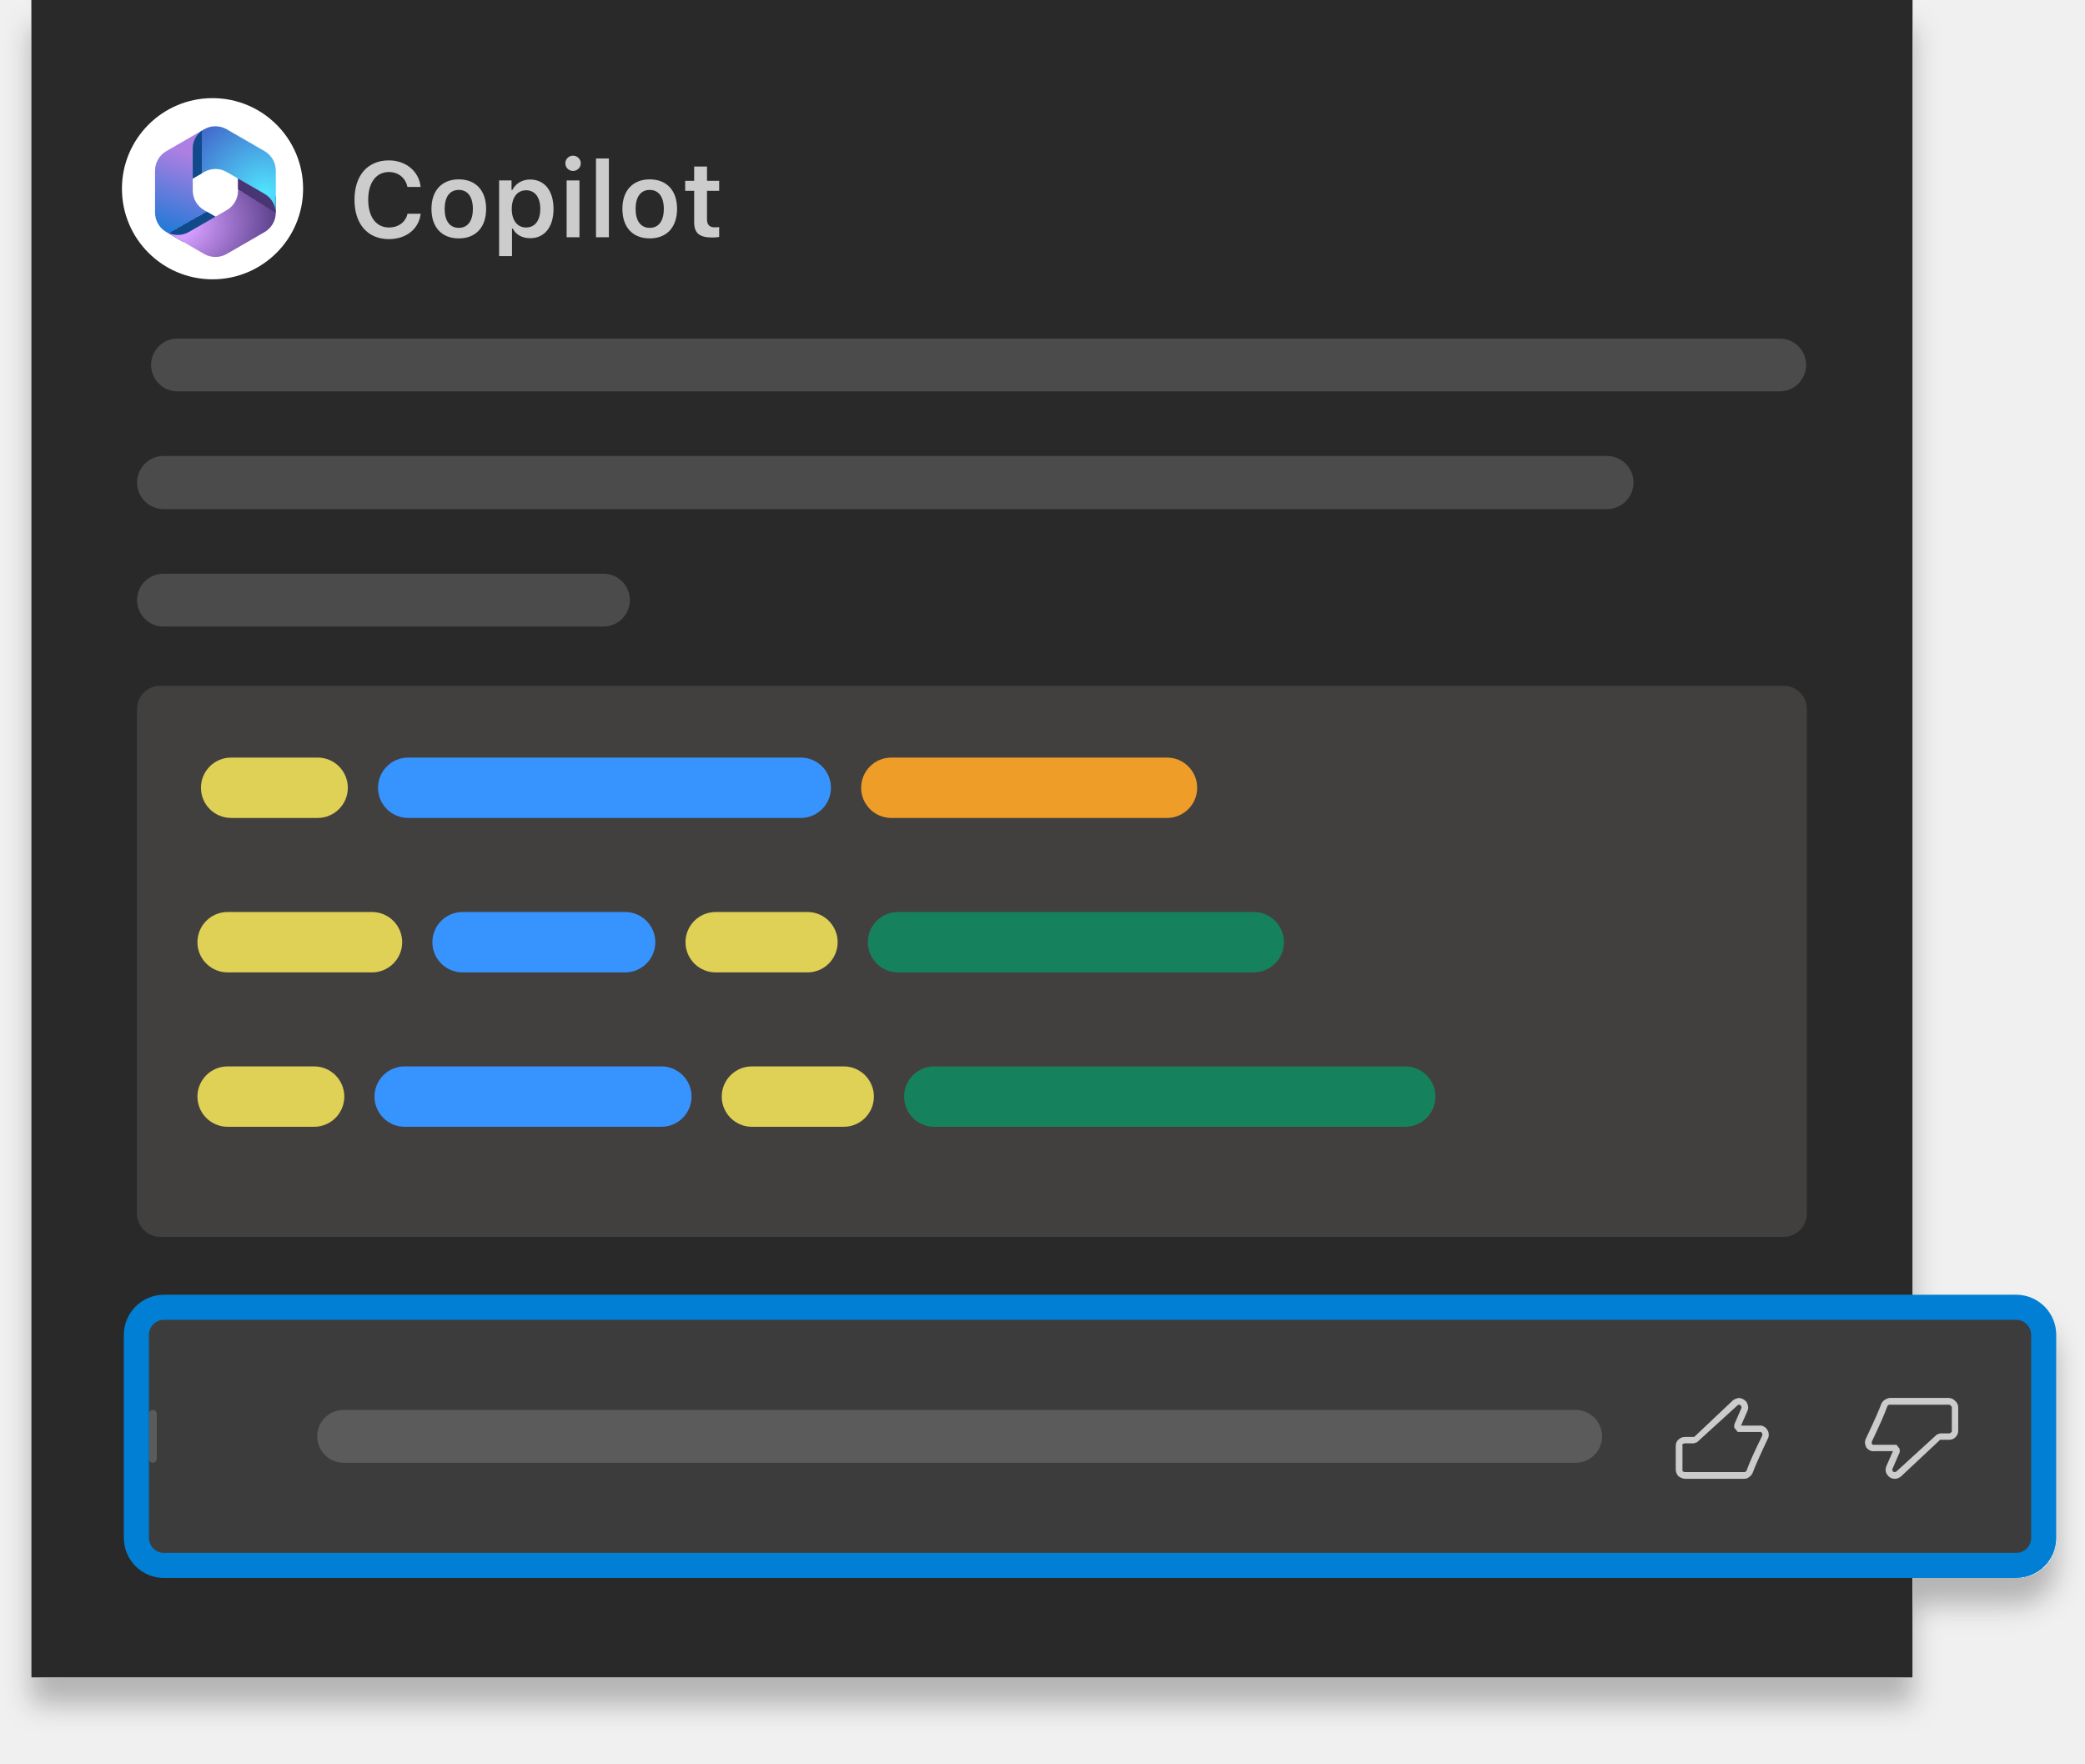
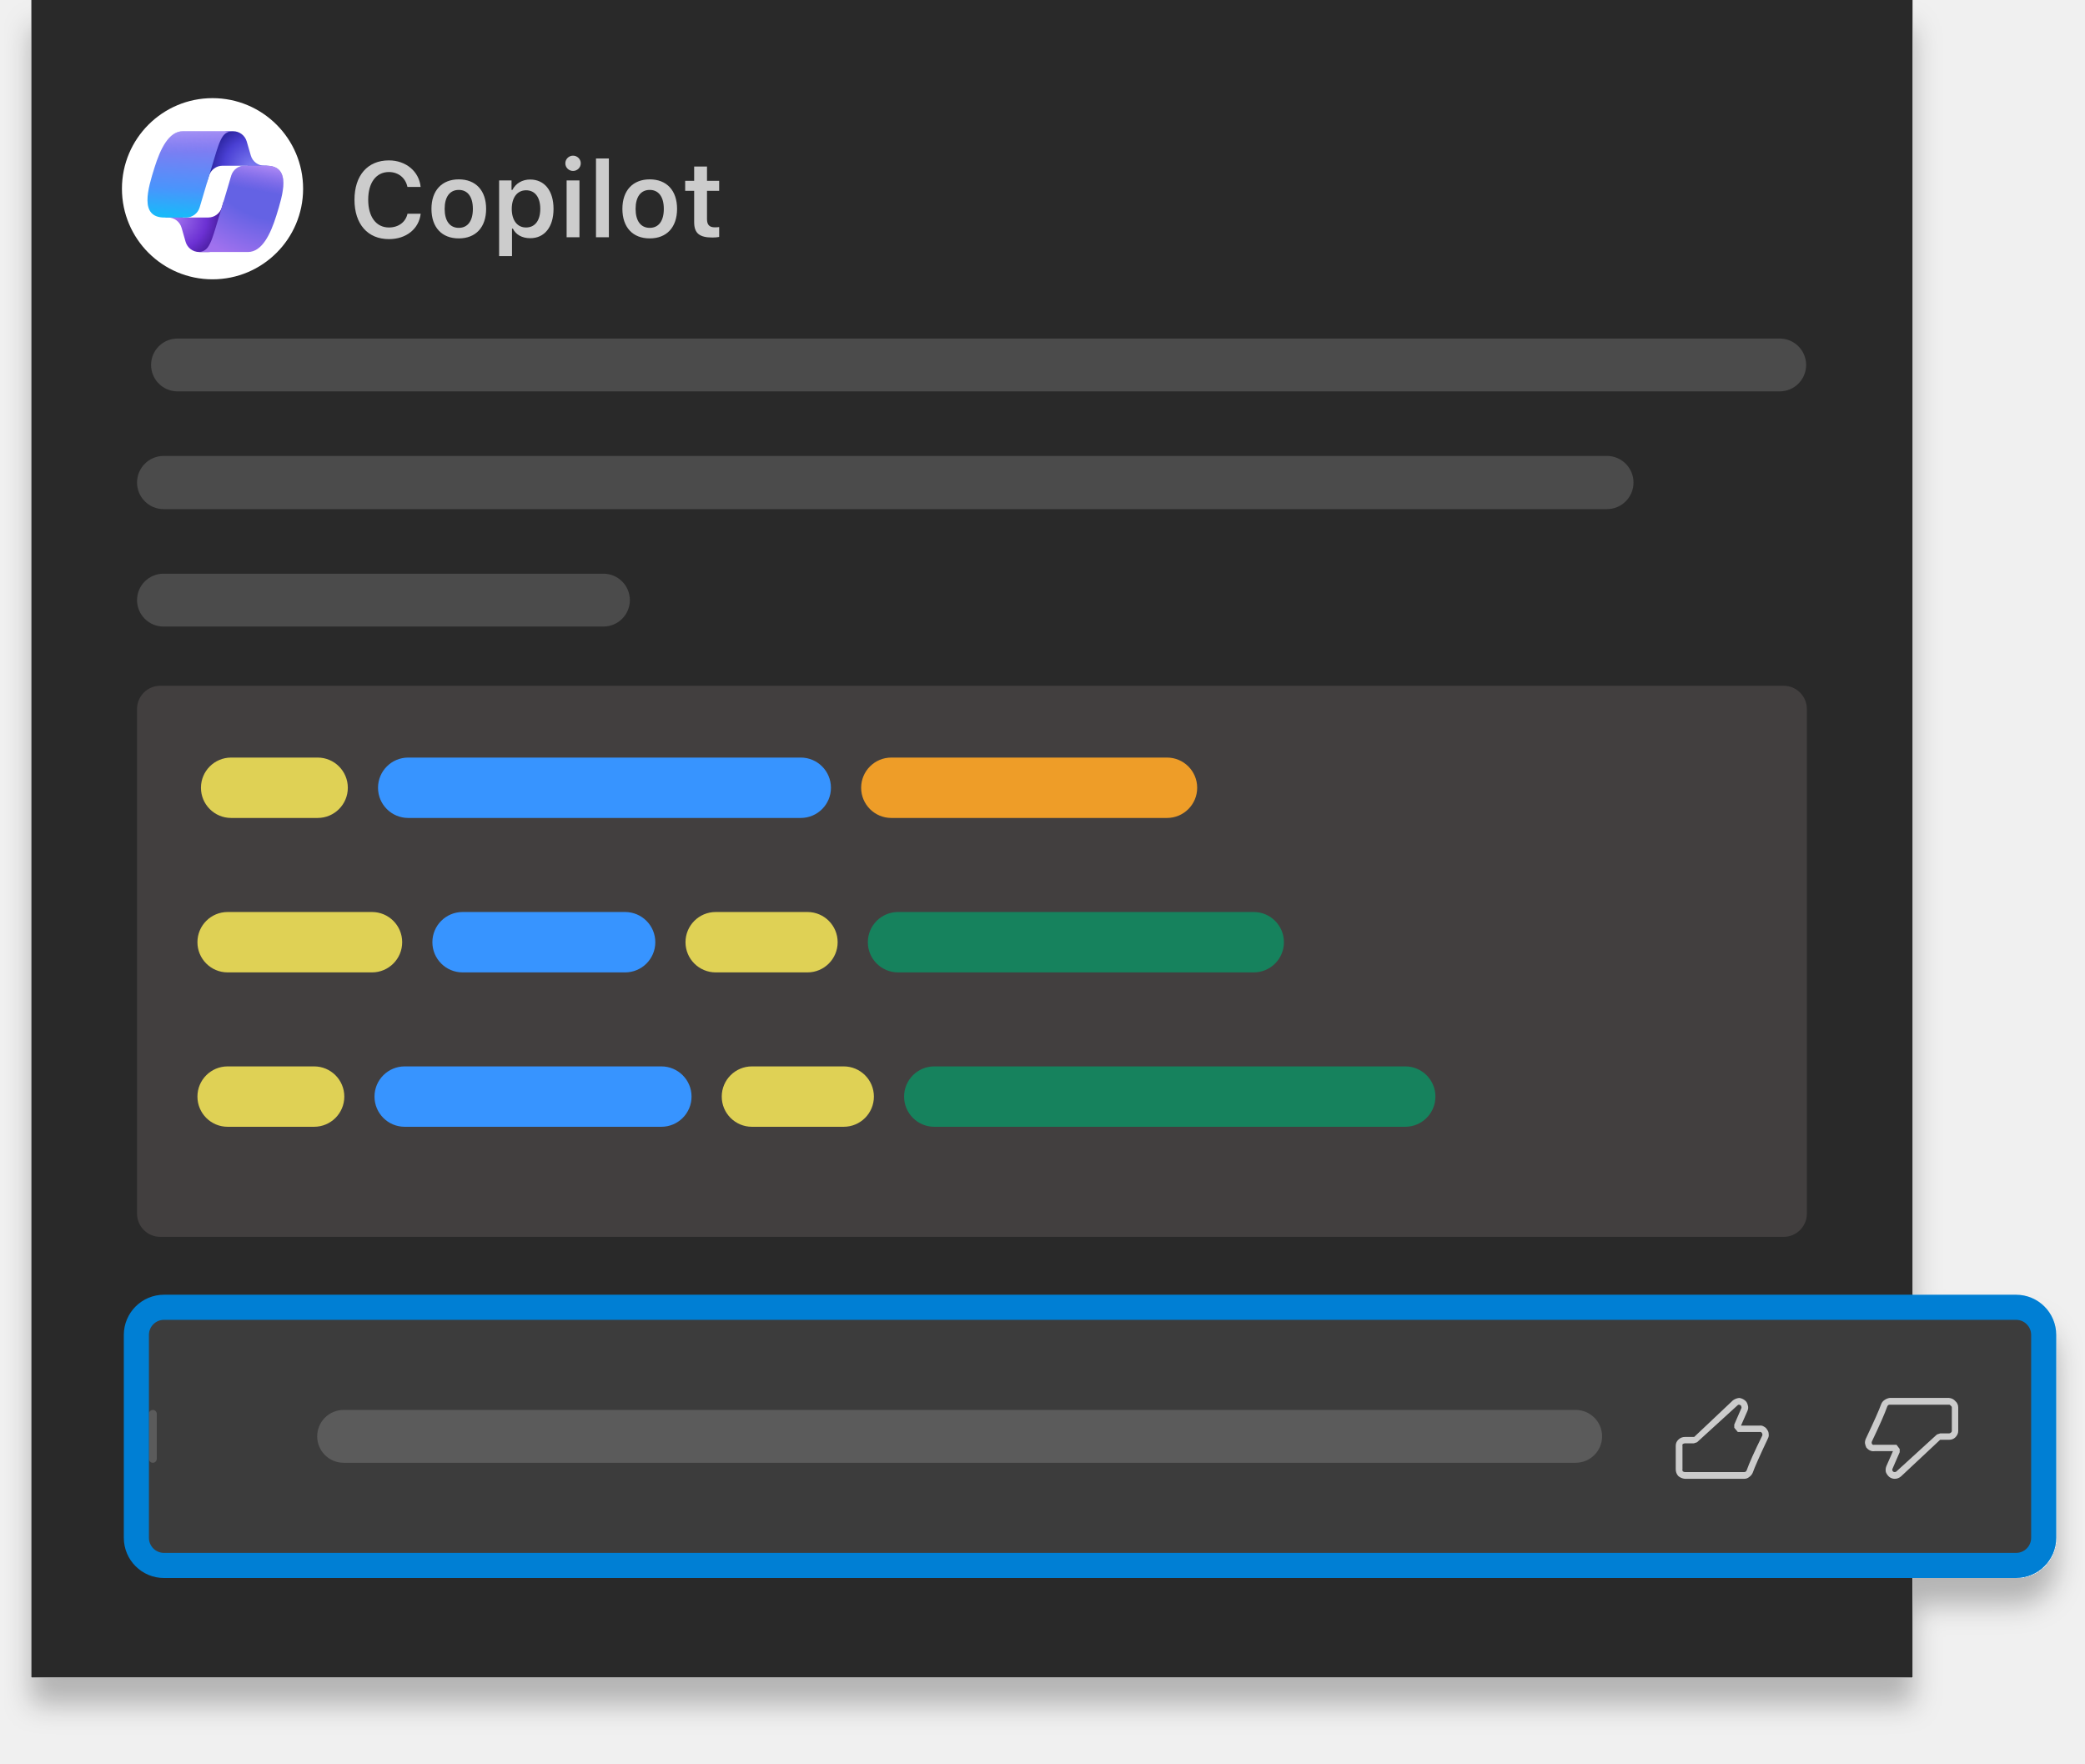
<svg xmlns="http://www.w3.org/2000/svg" width="266" height="225" viewBox="0 0 266 225" fill="none">
  <g filter="url(#filter0_d_6054_302632)">
    <rect width="240" height="214" transform="translate(4)" fill="#292929" />
    <rect x="15.557" y="12.52" width="23.113" height="23.113" rx="11.557" fill="white" />
-     <path d="M25.746 16.664L21.223 19.276C20.329 19.792 19.779 20.746 19.779 21.778V27.11C19.779 28.142 20.329 29.095 21.223 29.611L23.407 30.873L23.622 30.222L27.712 27.773L26.038 26.806C25.145 26.29 24.594 25.336 24.594 24.304V22.781L25.043 22.209L26.52 21.065V17.702L25.869 16.751L25.158 17.258C25.322 17.035 25.52 16.834 25.746 16.664Z" fill="url(#paint0_linear_6054_302632)" />
-     <path d="M25.746 16.664L21.223 19.276C20.329 19.792 19.779 20.746 19.779 21.778V27.11C19.779 28.142 20.329 29.095 21.223 29.611L23.407 30.873L23.622 30.222L27.712 27.773L26.038 26.806C25.145 26.29 24.594 25.336 24.594 24.304V22.781L25.043 22.209L26.52 21.065V17.702L25.869 16.751L25.158 17.258C25.322 17.035 25.52 16.834 25.746 16.664Z" fill="url(#paint1_linear_6054_302632)" />
-     <path d="M30.371 22.148V24.306C30.371 25.338 29.82 26.292 28.927 26.808L24.111 29.589C23.217 30.106 22.116 30.106 21.222 29.589L20.93 29.421C21.022 29.49 21.12 29.555 21.222 29.614L26.037 32.395C26.931 32.911 28.033 32.911 28.927 32.395L33.742 29.614C34.636 29.098 35.186 28.144 35.186 27.112V25.108L30.371 22.148Z" fill="url(#paint2_radial_6054_302632)" />
-     <path d="M30.371 22.148V24.306C30.371 25.338 29.82 26.292 28.927 26.808L24.111 29.589C23.217 30.106 22.116 30.106 21.222 29.589L20.93 29.421C21.022 29.49 21.12 29.555 21.222 29.614L26.037 32.395C26.931 32.911 28.033 32.911 28.927 32.395L33.742 29.614C34.636 29.098 35.186 28.144 35.186 27.112V25.108L30.371 22.148Z" fill="url(#paint3_linear_6054_302632)" />
-     <path d="M25.745 16.664L26.038 16.495C26.933 15.978 28.034 15.978 28.928 16.495L33.743 19.275C34.637 19.791 35.188 20.745 35.188 21.777V27.109C35.188 27.129 35.188 27.149 35.187 27.169C35.166 26.159 34.62 25.232 33.743 24.726L28.928 21.945C28.034 21.429 26.933 21.429 26.038 21.945L24.594 22.779V18.972C24.594 18.058 25.026 17.206 25.745 16.664Z" fill="url(#paint4_radial_6054_302632)" />
-     <path d="M25.745 16.664L26.038 16.495C26.933 15.978 28.034 15.978 28.928 16.495L33.743 19.275C34.637 19.791 35.188 20.745 35.188 21.777V27.109C35.188 27.129 35.188 27.149 35.187 27.169C35.166 26.159 34.62 25.232 33.743 24.726L28.928 21.945C28.034 21.429 26.933 21.429 26.038 21.945L24.594 22.779V18.972C24.594 18.058 25.026 17.206 25.745 16.664Z" fill="url(#paint5_linear_6054_302632)" />
-     <path d="M19.779 27.169C19.779 27.169 19.779 27.169 19.779 27.169Z" fill="url(#paint6_radial_6054_302632)" />
-     <path d="M19.779 27.169C19.779 27.169 19.779 27.169 19.779 27.169Z" fill="url(#paint7_linear_6054_302632)" />
+     <path d="M31.474 18.04C31.249 17.27 30.543 16.74 29.74 16.74L29.161 16.74C28.298 16.74 27.556 17.351 27.39 18.198L26.379 23.337L26.665 22.414C26.9 21.658 27.599 21.143 28.39 21.143L31.562 21.143L32.91 22.271L34.111 21.143H33.734C32.931 21.143 32.225 20.613 32 19.843L31.474 18.04Z" fill="url(#paint0_radial_6054_302632)" />
+     <path d="M23.678 30.844C23.901 31.618 24.608 32.151 25.414 32.151H26.592C27.564 32.151 28.362 31.381 28.397 30.41L28.571 25.547L28.294 26.464C28.064 27.227 27.361 27.748 26.565 27.748L23.374 27.748L22.041 26.896L21.058 27.748H21.428C22.234 27.748 22.942 28.281 23.164 29.055L23.678 30.844Z" fill="url(#paint1_radial_6054_302632)" />
+     <path d="M29.65 16.74H23.33C21.524 16.74 20.44 19.049 19.718 21.358C18.862 24.093 17.743 27.752 20.982 27.752H23.738C24.539 27.752 25.244 27.226 25.471 26.457C25.946 24.849 26.774 22.058 27.426 19.931C27.758 18.848 28.034 17.917 28.458 17.337C28.696 17.012 29.093 16.74 29.65 16.74Z" fill="url(#paint2_linear_6054_302632)" />
+     <path d="M29.65 16.74H23.33C21.524 16.74 20.44 19.049 19.718 21.358C18.862 24.093 17.743 27.752 20.982 27.752H23.738C24.539 27.752 25.244 27.226 25.471 26.457C25.946 24.849 26.774 22.058 27.426 19.931C27.758 18.848 28.034 17.917 28.458 17.337C28.696 17.012 29.093 16.74 29.65 16.74Z" fill="url(#paint3_linear_6054_302632)" fill-opacity="0.4" />
+     <path d="M25.315 32.149H31.635C33.441 32.149 34.524 29.84 35.246 27.532C36.102 24.798 37.222 21.141 33.982 21.141H31.227C30.426 21.141 29.721 21.667 29.494 22.435C29.018 24.043 28.19 26.833 27.539 28.958C27.207 30.042 26.93 30.972 26.506 31.552C26.268 31.877 25.872 32.149 25.315 32.149Z" fill="url(#paint4_radial_6054_302632)" />
+     <path d="M25.315 32.149H31.635C33.441 32.149 34.524 29.84 35.246 27.532C36.102 24.798 37.222 21.141 33.982 21.141H31.227C30.426 21.141 29.721 21.667 29.494 22.435C29.018 24.043 28.19 26.833 27.539 28.958C27.207 30.042 26.93 30.972 26.506 31.552C26.268 31.877 25.872 32.149 25.315 32.149Z" fill="url(#paint5_linear_6054_302632)" />
    <path d="M49.62 30.506C46.908 30.506 45.224 28.584 45.224 25.487C45.224 22.377 46.901 20.461 49.613 20.461C51.788 20.461 53.466 21.867 53.664 23.849H51.98C51.742 22.696 50.82 21.946 49.613 21.946C47.989 21.946 46.974 23.306 46.974 25.48C46.974 27.662 47.989 29.021 49.62 29.021C50.833 29.021 51.755 28.338 51.987 27.264H53.671C53.446 29.2 51.828 30.506 49.62 30.506ZM58.531 30.413C56.356 30.413 55.044 28.994 55.044 26.641C55.044 24.307 56.376 22.881 58.531 22.881C60.693 22.881 62.019 24.3 62.019 26.641C62.019 28.994 60.699 30.413 58.531 30.413ZM58.531 29.067C59.678 29.067 60.328 28.179 60.328 26.647C60.328 25.116 59.672 24.227 58.531 24.227C57.384 24.227 56.728 25.116 56.728 26.647C56.728 28.179 57.384 29.067 58.531 29.067ZM67.628 22.901C69.465 22.901 70.618 24.327 70.618 26.647C70.618 28.948 69.478 30.387 67.648 30.387C66.607 30.387 65.805 29.936 65.433 29.167H65.321V32.674H63.676V23.02H65.261V24.221H65.374C65.791 23.398 66.634 22.901 67.628 22.901ZM67.111 29.021C68.251 29.021 68.928 28.133 68.928 26.647C68.928 25.162 68.245 24.274 67.118 24.274C65.997 24.274 65.294 25.182 65.288 26.647C65.294 28.113 65.99 29.021 67.111 29.021ZM73.105 21.807C72.568 21.807 72.124 21.376 72.124 20.832C72.124 20.295 72.568 19.858 73.105 19.858C73.649 19.858 74.093 20.295 74.093 20.832C74.093 21.376 73.649 21.807 73.105 21.807ZM72.289 30.268V23.02H73.927V30.268H72.289ZM76.035 30.268V20.216H77.68V30.268H76.035ZM82.891 30.413C80.717 30.413 79.404 28.994 79.404 26.641C79.404 24.307 80.737 22.881 82.891 22.881C85.053 22.881 86.379 24.3 86.379 26.641C86.379 28.994 85.059 30.413 82.891 30.413ZM82.891 29.067C84.038 29.067 84.688 28.179 84.688 26.647C84.688 25.116 84.032 24.227 82.891 24.227C81.744 24.227 81.088 25.116 81.088 26.647C81.088 28.179 81.744 29.067 82.891 29.067ZM88.56 21.244H90.198V23.067H91.75V24.347H90.198V27.954C90.198 28.676 90.503 29.001 91.193 29.001C91.425 29.001 91.551 28.988 91.75 28.968V30.228C91.511 30.274 91.206 30.301 90.888 30.301C89.223 30.301 88.56 29.744 88.56 28.345V24.347H87.413V23.067H88.56V21.244Z" fill="#CCCCCC" />
    <rect x="19.273" y="43.188" width="211.15" height="6.741" rx="3.371" fill="white" fill-opacity="0.16" />
    <rect x="17.483" y="58.164" width="190.916" height="6.788" rx="3.394" fill="white" fill-opacity="0.16" />
    <rect x="17.483" y="73.188" width="62.873" height="6.741" rx="3.371" fill="white" fill-opacity="0.16" />
    <rect x="17.483" y="87.484" width="213.034" height="70.303" rx="2.966" fill="#423F3F" />
    <rect x="25.637" y="96.644" width="18.738" height="7.704" rx="3.852" fill="#DFD155" />
    <rect x="48.227" y="96.644" width="57.783" height="7.704" rx="3.852" fill="#3794FF" />
    <rect x="109.863" y="96.644" width="42.871" height="7.704" rx="3.852" fill="#EE9D28" />
    <rect x="25.188" y="116.346" width="26.122" height="7.704" rx="3.852" fill="#DFD155" />
    <rect x="55.162" y="116.346" width="28.441" height="7.704" rx="3.852" fill="#3794FF" />
    <rect x="87.455" y="116.346" width="19.411" height="7.704" rx="3.852" fill="#DFD155" />
    <rect x="110.718" y="116.346" width="53.083" height="7.704" rx="3.852" fill="#16825D" />
    <rect x="25.188" y="136.041" width="18.738" height="7.704" rx="3.852" fill="#DFD155" />
    <rect x="47.778" y="136.041" width="40.448" height="7.704" rx="3.852" fill="#3794FF" />
    <rect x="92.079" y="136.041" width="19.411" height="7.704" rx="3.852" fill="#DFD155" />
    <rect x="115.342" y="136.041" width="67.787" height="7.704" rx="3.852" fill="#16825D" />
    <rect x="17.576" y="167.9" width="139.614" height="6.741" rx="3.371" fill="white" fill-opacity="0.16" />
    <path d="M174.686 166.37C174.927 166.4 175.153 166.49 175.365 166.641C175.576 166.792 175.712 167.003 175.772 167.275C175.862 167.516 175.847 167.773 175.727 168.044L174.912 169.899H177.265C177.477 169.869 177.673 169.915 177.854 170.035C178.035 170.126 178.17 170.262 178.261 170.443C178.382 170.593 178.442 170.774 178.442 170.986C178.472 171.167 178.442 171.348 178.351 171.529C177.296 173.761 176.647 175.224 176.406 175.918C176.315 176.129 176.164 176.31 175.953 176.461C175.772 176.612 175.561 176.688 175.319 176.688H167.762C167.43 176.657 167.144 176.537 166.902 176.326C166.691 176.084 166.585 175.798 166.585 175.466V172.479C166.585 172.177 166.691 171.921 166.902 171.71C167.144 171.468 167.43 171.348 167.762 171.348H168.939L173.871 166.686C174.113 166.505 174.384 166.4 174.686 166.37ZM175.319 175.828C175.47 175.828 175.576 175.752 175.636 175.601C175.968 174.666 176.632 173.188 177.627 171.167C177.658 171.046 177.642 170.94 177.582 170.85C177.522 170.729 177.416 170.684 177.265 170.714H174.505L174.052 170.171V169.764L174.957 167.682C174.988 167.622 174.988 167.561 174.957 167.501C174.957 167.41 174.927 167.35 174.867 167.32C174.807 167.26 174.731 167.229 174.641 167.229C174.58 167.229 174.52 167.26 174.46 167.32L169.301 172.026L168.893 172.162H167.762C167.671 172.162 167.581 172.192 167.49 172.253C167.43 172.313 167.415 172.388 167.445 172.479V175.466C167.415 175.556 167.43 175.647 167.49 175.737C167.581 175.798 167.671 175.828 167.762 175.828H175.319Z" fill="#CCCCCC" />
    <path d="M194.524 176.688C194.282 176.688 194.056 176.612 193.845 176.461C193.634 176.28 193.483 176.069 193.392 175.828C193.332 175.556 193.362 175.285 193.483 175.013L194.297 173.158H191.944C191.733 173.188 191.537 173.158 191.356 173.067C191.175 172.977 191.024 172.856 190.903 172.705C190.813 172.524 190.752 172.328 190.722 172.117C190.722 171.906 190.768 171.71 190.858 171.529C191.914 169.296 192.563 167.833 192.804 167.139C192.894 166.928 193.03 166.762 193.211 166.641C193.422 166.49 193.649 166.4 193.89 166.37H201.447C201.779 166.4 202.051 166.536 202.262 166.777C202.503 166.988 202.624 167.26 202.624 167.592V170.578C202.624 170.88 202.503 171.152 202.262 171.393C202.051 171.604 201.779 171.71 201.447 171.71H200.316L195.338 176.371C195.097 176.582 194.825 176.688 194.524 176.688ZM193.89 167.229C193.739 167.229 193.634 167.305 193.573 167.456C193.241 168.391 192.593 169.869 191.627 171.891C191.567 172.011 191.567 172.132 191.627 172.253C191.688 172.343 191.793 172.373 191.944 172.343H194.75L195.157 172.886V173.294L194.252 175.375C194.222 175.436 194.207 175.511 194.207 175.601C194.237 175.662 194.282 175.722 194.343 175.783C194.403 175.813 194.463 175.828 194.524 175.828C194.614 175.828 194.69 175.798 194.75 175.737L199.909 171.031L200.316 170.895H201.447C201.538 170.895 201.613 170.865 201.674 170.805C201.764 170.744 201.81 170.669 201.81 170.578V167.592C201.81 167.501 201.764 167.426 201.674 167.365C201.613 167.275 201.538 167.229 201.447 167.229H193.89Z" fill="#CCCCCC" />
    <path d="M218.072 167.229H215.809V166.37H218.751L219.204 166.822V169.764H218.344V168.089C217.559 168.663 217.031 169.432 216.76 170.397C216.518 171.333 216.594 172.253 216.986 173.158C217.378 174.063 217.997 174.757 218.841 175.239C219.716 175.692 220.637 175.843 221.602 175.692C222.567 175.511 223.367 175.058 224 174.334C224.664 173.61 225.026 172.766 225.087 171.8C225.177 170.805 224.951 169.915 224.408 169.13C223.865 168.316 223.126 167.757 222.19 167.456L222.417 166.641C223.171 166.883 223.819 167.275 224.362 167.818C224.936 168.331 225.358 168.949 225.63 169.673C225.901 170.397 226.007 171.152 225.946 171.936C225.886 172.69 225.66 173.399 225.268 174.063C224.875 174.727 224.347 175.285 223.684 175.737C223.05 176.16 222.341 176.431 221.557 176.552C220.803 176.642 220.048 176.567 219.294 176.326C218.57 176.084 217.921 175.707 217.348 175.194C216.805 174.651 216.398 174.018 216.126 173.294C215.855 172.569 215.749 171.83 215.809 171.076C215.87 170.292 216.096 169.568 216.488 168.904C216.88 168.24 217.408 167.682 218.072 167.229Z" fill="#CCCCCC" />
    <rect x="17.398" y="166.771" width="243.334" height="32.936" rx="3.528" fill="#3C3C3C" />
    <g clip-path="url(#clip0_6054_302632)">
      <rect x="19" y="179.867" width="1" height="6.741" rx="0.5" fill="white" fill-opacity="0.16" />
      <rect x="40.466" y="179.867" width="163.926" height="6.741" rx="3.371" fill="white" fill-opacity="0.16" />
      <path d="M221.888 178.336C222.129 178.367 222.355 178.457 222.566 178.608C222.778 178.759 222.913 178.97 222.974 179.242C223.064 179.483 223.049 179.739 222.928 180.011L222.114 181.866H224.467C224.678 181.836 224.874 181.881 225.055 182.002C225.236 182.093 225.372 182.228 225.463 182.409C225.583 182.56 225.644 182.741 225.644 182.952C225.674 183.133 225.644 183.314 225.553 183.495C224.497 185.728 223.849 187.191 223.607 187.885C223.517 188.096 223.366 188.277 223.155 188.428C222.974 188.579 222.762 188.654 222.521 188.654H214.964C214.632 188.624 214.345 188.504 214.104 188.292C213.893 188.051 213.787 187.764 213.787 187.433V184.446C213.787 184.144 213.893 183.888 214.104 183.676C214.345 183.435 214.632 183.314 214.964 183.314H216.14L221.073 178.653C221.314 178.472 221.586 178.367 221.888 178.336ZM222.521 187.795C222.672 187.795 222.778 187.719 222.838 187.568C223.17 186.633 223.833 185.155 224.829 183.133C224.859 183.013 224.844 182.907 224.784 182.817C224.723 182.696 224.618 182.651 224.467 182.681H221.707L221.254 182.138V181.731L222.159 179.649C222.189 179.588 222.189 179.528 222.159 179.468C222.159 179.377 222.129 179.317 222.069 179.287C222.008 179.226 221.933 179.196 221.842 179.196C221.782 179.196 221.722 179.226 221.661 179.287L216.502 183.993L216.095 184.129H214.964C214.873 184.129 214.783 184.159 214.692 184.219C214.632 184.28 214.617 184.355 214.647 184.446V187.433C214.617 187.523 214.632 187.614 214.692 187.704C214.783 187.764 214.873 187.795 214.964 187.795H222.521Z" fill="#CCCCCC" />
      <path d="M241.725 188.654C241.484 188.654 241.258 188.579 241.046 188.428C240.835 188.247 240.684 188.036 240.594 187.795C240.534 187.523 240.564 187.252 240.684 186.98L241.499 185.125H239.146C238.935 185.155 238.738 185.125 238.557 185.034C238.376 184.944 238.226 184.823 238.105 184.672C238.014 184.491 237.954 184.295 237.924 184.084C237.924 183.873 237.969 183.676 238.06 183.495C239.116 181.263 239.764 179.8 240.006 179.106C240.096 178.895 240.232 178.729 240.413 178.608C240.624 178.457 240.85 178.367 241.092 178.336H248.649C248.981 178.367 249.253 178.502 249.464 178.744C249.705 178.955 249.826 179.226 249.826 179.558V182.545C249.826 182.847 249.705 183.118 249.464 183.36C249.253 183.571 248.981 183.676 248.649 183.676H247.518L242.54 188.338C242.298 188.549 242.027 188.654 241.725 188.654ZM241.092 179.196C240.941 179.196 240.835 179.272 240.775 179.423C240.443 180.358 239.794 181.836 238.829 183.857C238.769 183.978 238.769 184.099 238.829 184.219C238.889 184.31 238.995 184.34 239.146 184.31H241.952L242.359 184.853V185.26L241.454 187.342C241.424 187.402 241.408 187.478 241.408 187.568C241.439 187.629 241.484 187.689 241.544 187.749C241.605 187.779 241.665 187.795 241.725 187.795C241.816 187.795 241.891 187.764 241.952 187.704L247.111 182.998L247.518 182.862H248.649C248.74 182.862 248.815 182.832 248.875 182.771C248.966 182.711 249.011 182.636 249.011 182.545V179.558C249.011 179.468 248.966 179.392 248.875 179.332C248.815 179.242 248.74 179.196 248.649 179.196H241.092Z" fill="#CCCCCC" />
    </g>
    <rect x="17.398" y="166.771" width="243.334" height="32.936" rx="3.528" stroke="#007FD4" stroke-width="3.204" />
  </g>
  <defs>
    <filter id="filter0_d_6054_302632" x="0.596" y="0" width="265.142" height="224.402" filterUnits="userSpaceOnUse" color-interpolation-filters="sRGB">
      <feFlood flood-opacity="0" result="BackgroundImageFix" />
      <feColorMatrix in="SourceAlpha" type="matrix" values="0 0 0 0 0 0 0 0 0 0 0 0 0 0 0 0 0 0 127 0" result="hardAlpha" />
      <feOffset dy="3.404" />
      <feGaussianBlur stdDeviation="1.702" />
      <feComposite in2="hardAlpha" operator="out" />
      <feColorMatrix type="matrix" values="0 0 0 0 0 0 0 0 0 0 0 0 0 0 0 0 0 0 0.25 0" />
      <feBlend mode="normal" in2="BackgroundImageFix" result="effect1_dropShadow_6054_302632" />
      <feBlend mode="normal" in="SourceGraphic" in2="effect1_dropShadow_6054_302632" result="shape" />
    </filter>
-     <linearGradient id="paint0_linear_6054_302632" x1="26.61" y1="20.426" x2="22.422" y2="32.617" gradientUnits="userSpaceOnUse">
-       <stop stop-color="#AE7FE2" />
-       <stop offset="1" stop-color="#0078D4" />
+     <radialGradient id="paint0_radial_6054_302632" cx="0" cy="0" r="1" gradientUnits="userSpaceOnUse" gradientTransform="translate(32.1608 21.3116) rotate(-134.481) scale(5.66784 5.58106)">
+       <stop stop-color="#7D7DF2" />
+       <stop offset="0.634" stop-color="#4A40D4" />
+       <stop offset="0.923" stop-color="#2F27A5" />
+     </radialGradient>
+     <radialGradient id="paint1_radial_6054_302632" cx="0" cy="0" r="1" gradientUnits="userSpaceOnUse" gradientTransform="translate(22.4207 27.7214) rotate(51.7328) scale(6.34314 6.15857)">
+       <stop stop-color="#A072EE" />
+       <stop offset="0.634" stop-color="#6C31D3" />
+       <stop offset="0.923" stop-color="#491D9F" />
+     </radialGradient>
+     <linearGradient id="paint2_linear_6054_302632" x1="23.236" y1="30.104" x2="24.116" y2="15.745" gradientUnits="userSpaceOnUse">
+       <stop offset="0.05" stop-color="#00CCF9" />
+       <stop offset="0.416" stop-color="#4A94FC" />
+       <stop offset="0.765" stop-color="#7D7DF2" />
+       <stop offset="1" stop-color="#A071EE" />
    </linearGradient>
-     <linearGradient id="paint1_linear_6054_302632" x1="25.021" y1="29.472" x2="24.296" y2="28.194" gradientUnits="userSpaceOnUse">
-       <stop offset="1" stop-color="#114A8B" />
-       <stop offset="1" stop-color="#0078D4" stop-opacity="0" />
+     <linearGradient id="paint3_linear_6054_302632" x1="23.739" y1="16.74" x2="24.2" y2="27.753" gradientUnits="userSpaceOnUse">
+       <stop stop-color="#B5BCFD" />
+       <stop offset="0.247" stop-color="#9B9FF8" stop-opacity="0" />
    </linearGradient>
-     <radialGradient id="paint2_radial_6054_302632" cx="0" cy="0" r="1" gradientUnits="userSpaceOnUse" gradientTransform="translate(22.8084 29.027) rotate(-13.0688) scale(12.3052 9.47909)">
-       <stop offset="0.14" stop-color="#D59DFF" />
-       <stop offset="1" stop-color="#5E438F" />
+     <radialGradient id="paint4_radial_6054_302632" cx="0" cy="0" r="1" gradientUnits="userSpaceOnUse" gradientTransform="translate(34.4171 20.5062) rotate(116.336) scale(12.9908 15.9528)">
+       <stop stop-color="#6462E4" />
+       <stop offset="0.555" stop-color="#6462E4" />
+       <stop offset="1" stop-color="#A071EE" />
    </radialGradient>
-     <linearGradient id="paint3_linear_6054_302632" x1="33.094" y1="24.298" x2="32.4" y2="25.41" gradientUnits="userSpaceOnUse">
-       <stop offset="1" stop-color="#493474" />
-       <stop offset="1" stop-color="#8C66BA" stop-opacity="0" />
-     </linearGradient>
-     <radialGradient id="paint4_radial_6054_302632" cx="0" cy="0" r="1" gradientUnits="userSpaceOnUse" gradientTransform="translate(33.7827 24.7501) rotate(-143.083) scale(10.9904)">
-       <stop stop-color="#50E6FF" />
-       <stop offset="1" stop-color="#436DCD" />
-     </radialGradient>
-     <linearGradient id="paint5_linear_6054_302632" x1="24.611" y1="20.173" x2="25.733" y2="20.173" gradientUnits="userSpaceOnUse">
-       <stop offset="1" stop-color="#114A8B" />
-       <stop offset="1" stop-color="#0078D4" stop-opacity="0" />
-     </linearGradient>
-     <radialGradient id="paint6_radial_6054_302632" cx="0" cy="0" r="1" gradientUnits="userSpaceOnUse" gradientTransform="translate(33.7827 24.7501) rotate(-143.083) scale(10.9904)">
-       <stop stop-color="#50E6FF" />
-       <stop offset="1" stop-color="#436DCD" />
-     </radialGradient>
-     <linearGradient id="paint7_linear_6054_302632" x1="24.611" y1="20.173" x2="25.733" y2="20.173" gradientUnits="userSpaceOnUse">
-       <stop offset="1" stop-color="#114A8B" />
-       <stop offset="1" stop-color="#0078D4" stop-opacity="0" />
+     <linearGradient id="paint5_linear_6054_302632" x1="33.323" y1="20.613" x2="32.641" y2="24.309" gradientUnits="userSpaceOnUse">
+       <stop stop-color="#B791F7" />
+       <stop offset="1" stop-color="#A071EE" stop-opacity="0" />
    </linearGradient>
    <clipPath id="clip0_6054_302632">
      <rect x="19" y="168.373" width="240.13" height="29.731" rx="1.926" fill="white" />
    </clipPath>
  </defs>
</svg>
